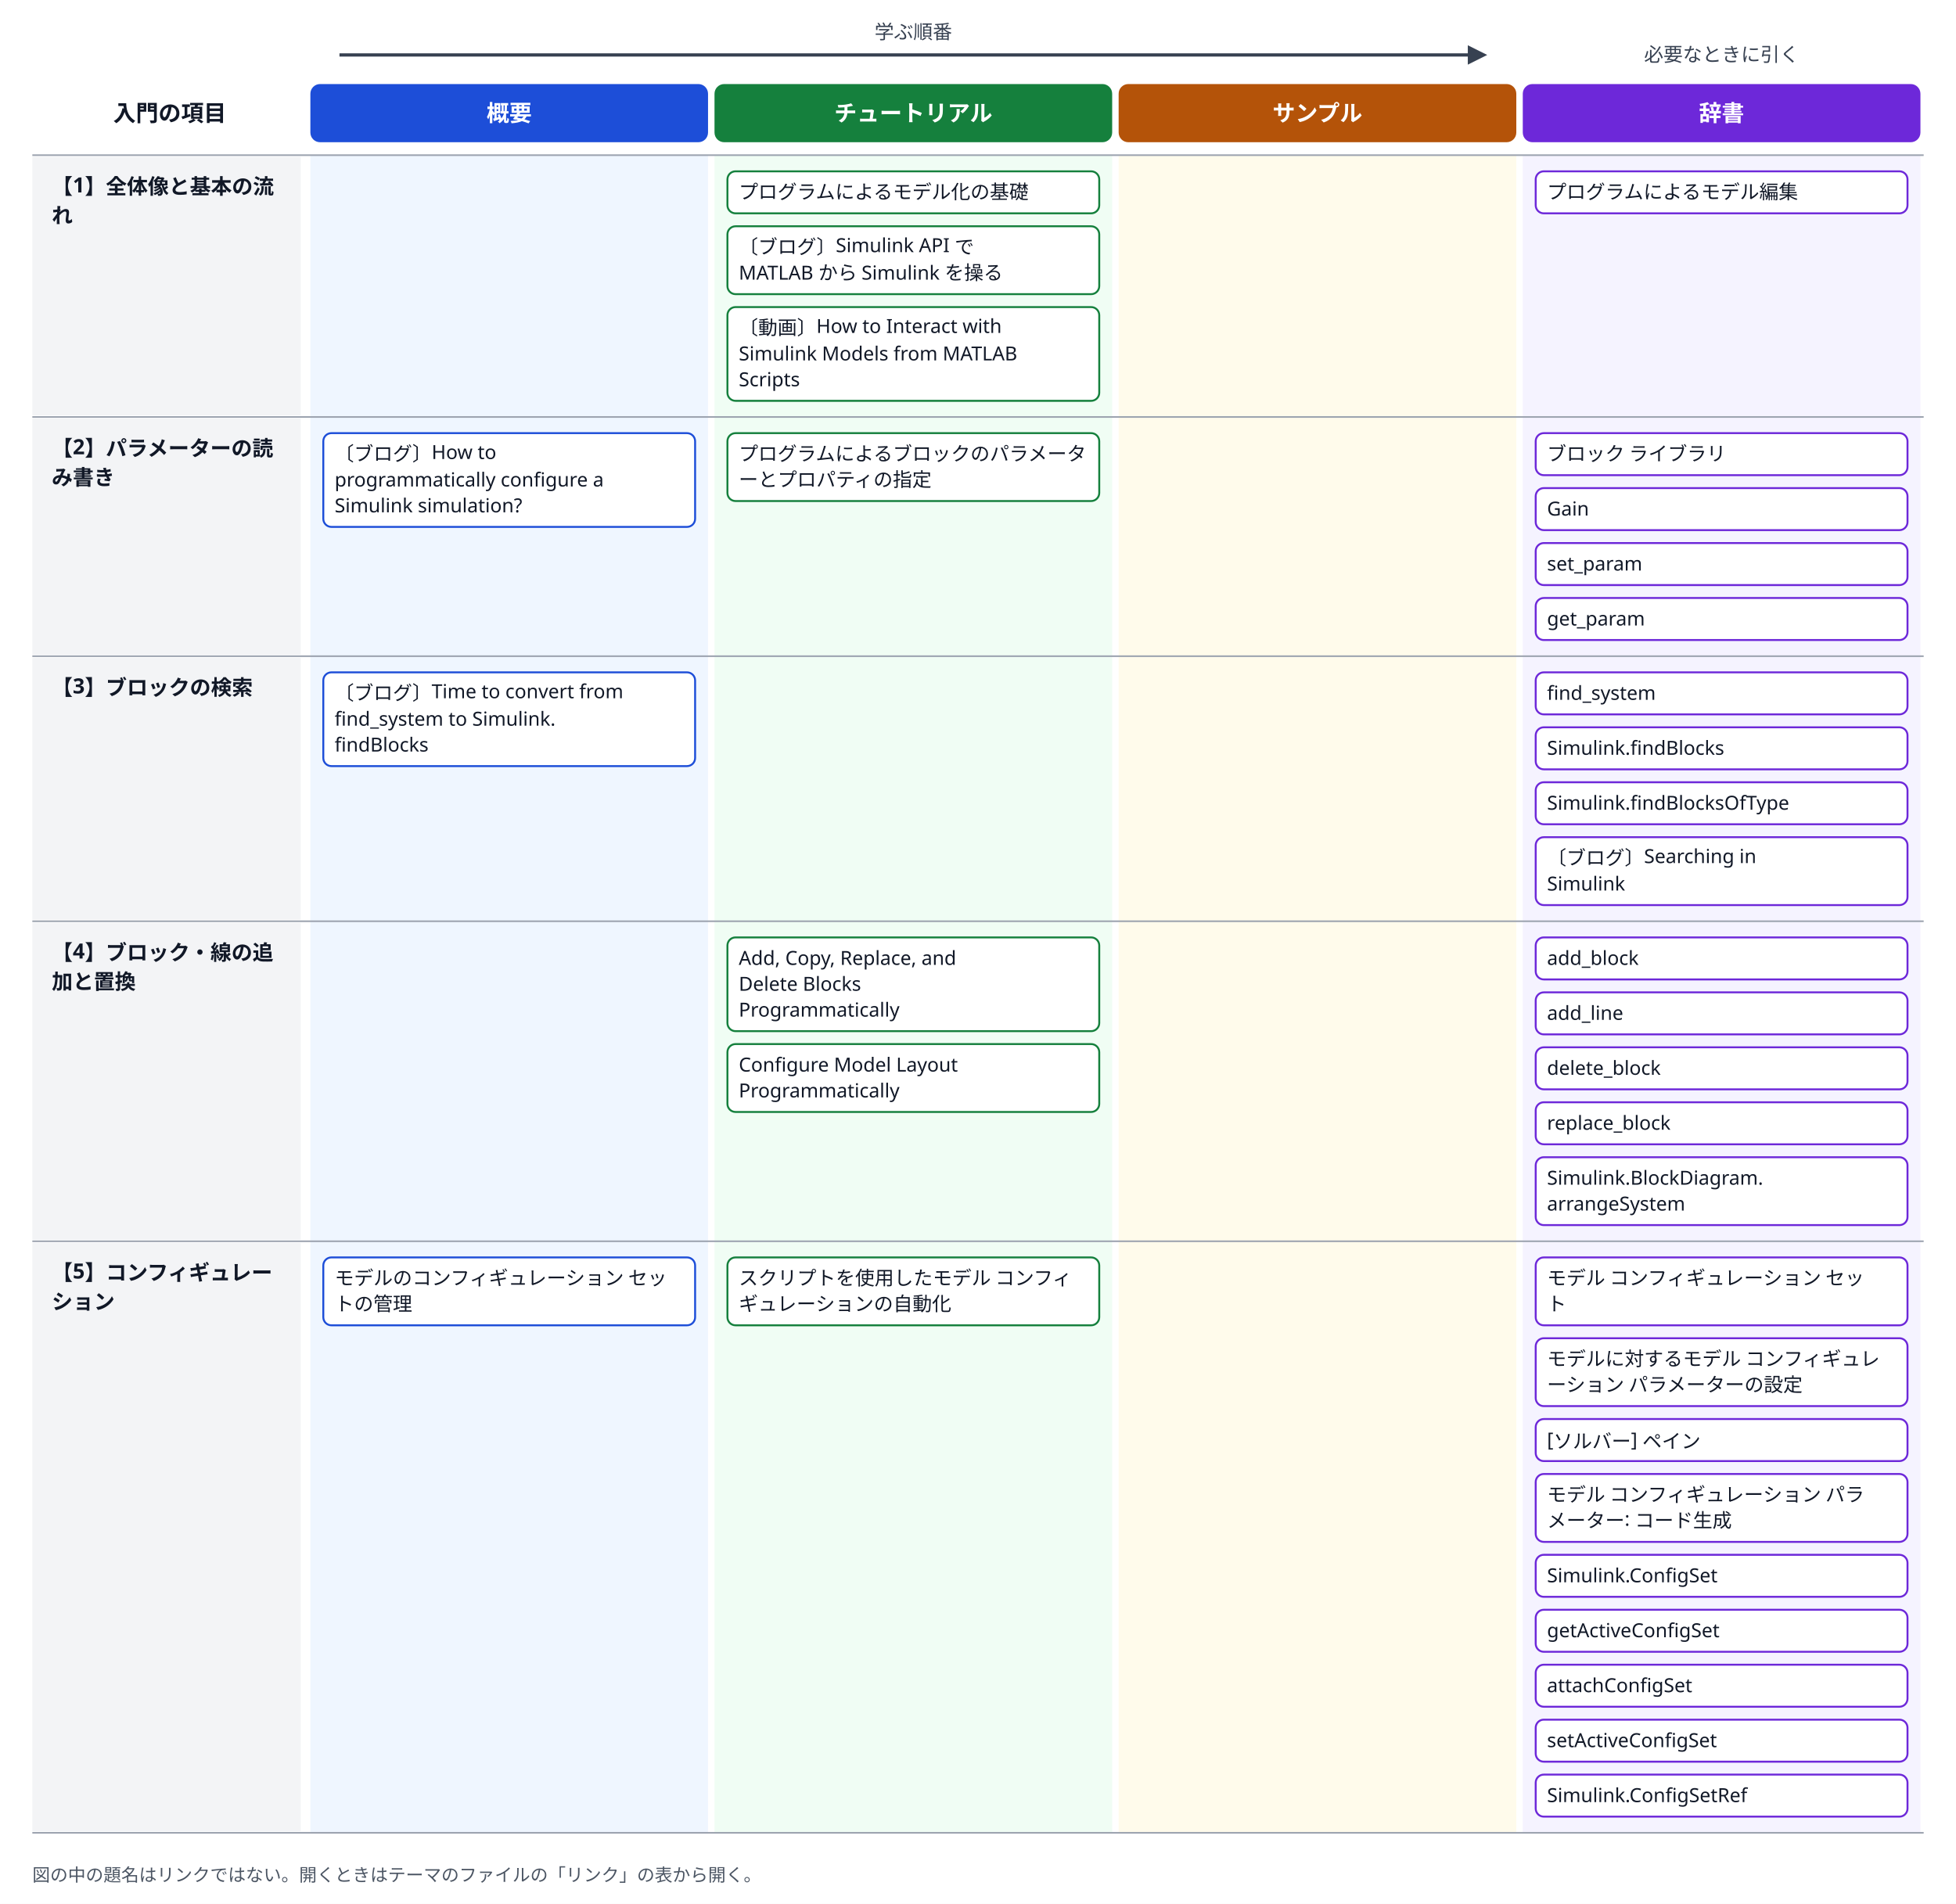
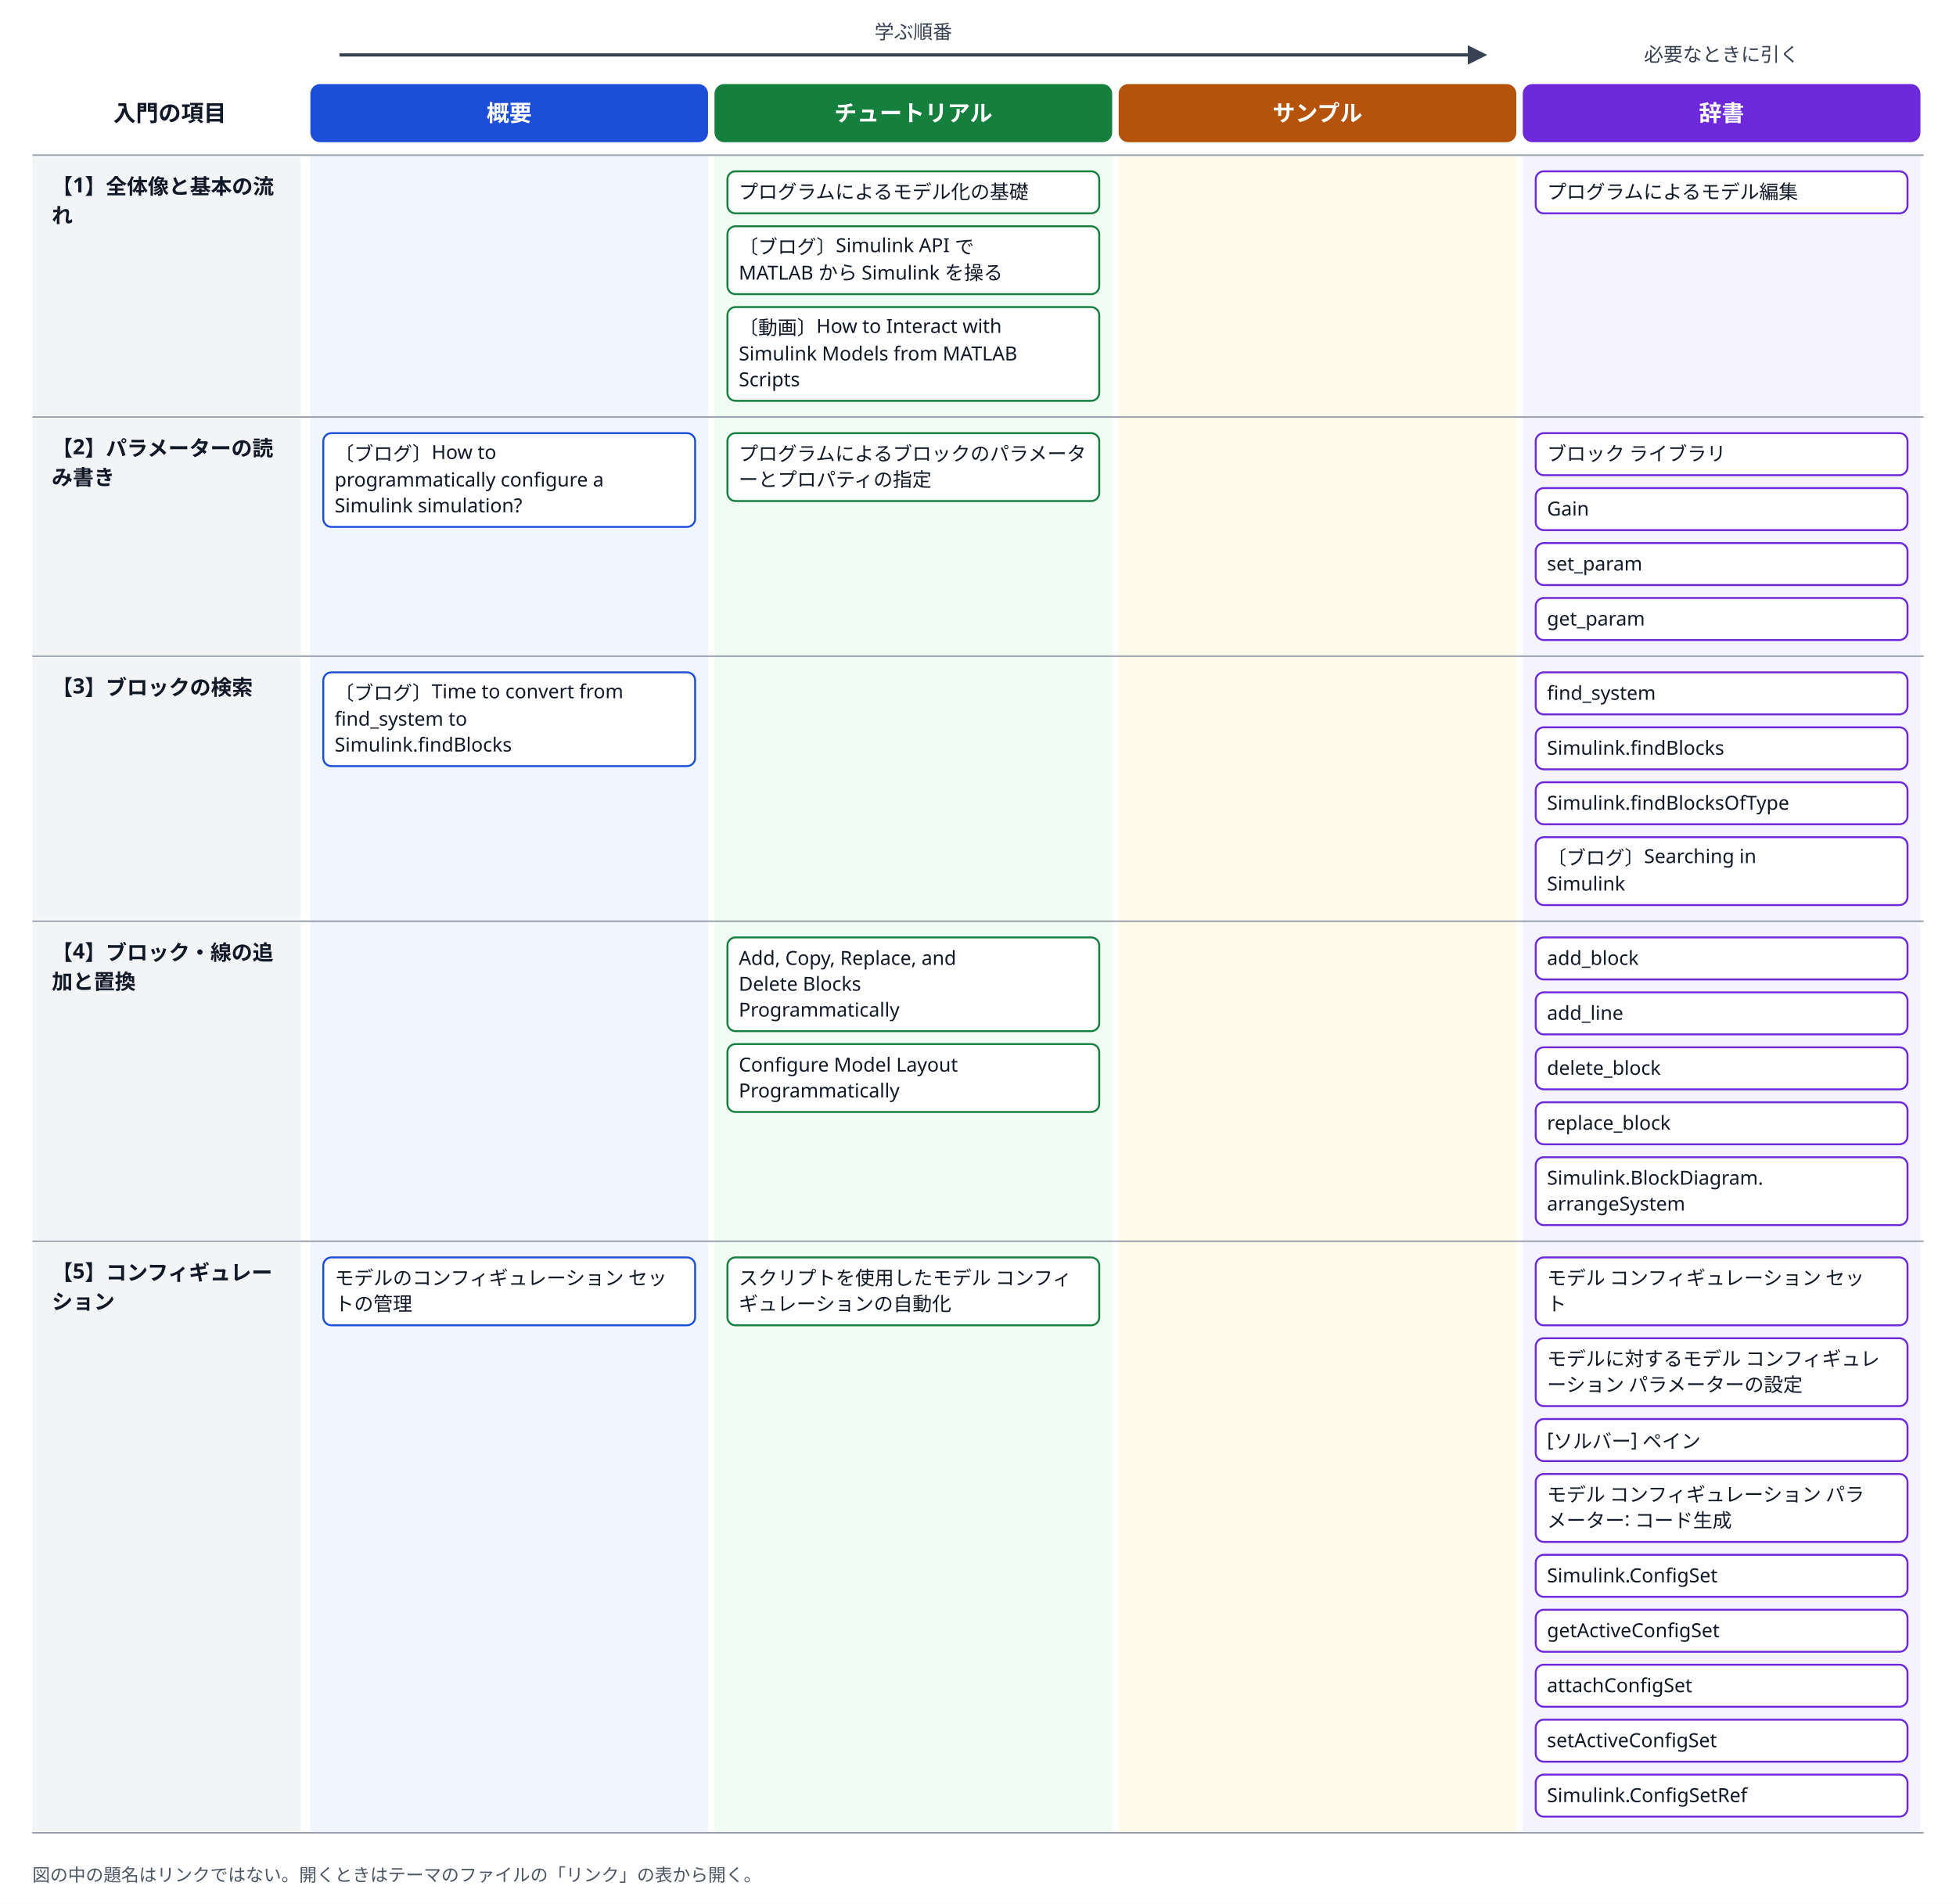
<svg xmlns="http://www.w3.org/2000/svg" viewBox="0 0 1210 1178" width="1210" height="1178" font-family="'Noto Sans JP','Hiragino Sans','Yu Gothic','Meiryo',sans-serif">
  <rect x="0" y="0" width="1210" height="1178" fill="#ffffff" />
  <rect x="192" y="96" width="246" height="1038" fill="#eff6ff" />
  <rect x="192" y="52" width="246" height="36" rx="6" fill="#1d4ed8" />
  <rect x="442" y="96" width="246" height="1038" fill="#f0fdf4" />
  <rect x="442" y="52" width="246" height="36" rx="6" fill="#15803d" />
  <rect x="692" y="96" width="246" height="1038" fill="#fffbeb" />
  <rect x="692" y="52" width="246" height="36" rx="6" fill="#b45309" />
  <rect x="942" y="96" width="246" height="1038" fill="#f5f3ff" />
  <rect x="942" y="52" width="246" height="36" rx="6" fill="#6d28d9" />
  <line x1="210" y1="34" x2="910" y2="34" stroke="#374151" stroke-width="2" />
  <polygon points="920,34 908,28 908,40" fill="#374151" />
  <line x1="20" y1="96" x2="1190" y2="96" stroke="#9ca3af" stroke-width="1" />
  <rect x="20" y="97" width="166" height="160" fill="#f3f4f6" />
  <line x1="20" y1="258" x2="1190" y2="258" stroke="#9ca3af" stroke-width="1" />
  <rect x="20" y="259" width="166" height="146" fill="#f3f4f6" />
  <line x1="20" y1="406" x2="1190" y2="406" stroke="#9ca3af" stroke-width="1" />
  <rect x="20" y="407" width="166" height="162" fill="#f3f4f6" />
  <line x1="20" y1="570" x2="1190" y2="570" stroke="#9ca3af" stroke-width="1" />
  <rect x="20" y="571" width="166" height="196" fill="#f3f4f6" />
  <line x1="20" y1="768" x2="1190" y2="768" stroke="#9ca3af" stroke-width="1" />
  <rect x="20" y="769" width="166" height="364" fill="#f3f4f6" />
  <line x1="20" y1="1134" x2="1190" y2="1134" stroke="#9ca3af" stroke-width="1" />
  <rect x="450" y="106" width="230" height="26" rx="5" fill="#ffffff" stroke="#15803d" stroke-width="1.2" />
  <rect x="450" y="140" width="230" height="42" rx="5" fill="#ffffff" stroke="#15803d" stroke-width="1.2" />
  <rect x="450" y="190" width="230" height="58" rx="5" fill="#ffffff" stroke="#15803d" stroke-width="1.2" />
  <rect x="950" y="106" width="230" height="26" rx="5" fill="#ffffff" stroke="#6d28d9" stroke-width="1.2" />
  <rect x="200" y="268" width="230" height="58" rx="5" fill="#ffffff" stroke="#1d4ed8" stroke-width="1.2" />
  <rect x="450" y="268" width="230" height="42" rx="5" fill="#ffffff" stroke="#15803d" stroke-width="1.2" />
  <rect x="950" y="268" width="230" height="26" rx="5" fill="#ffffff" stroke="#6d28d9" stroke-width="1.2" />
  <rect x="950" y="302" width="230" height="26" rx="5" fill="#ffffff" stroke="#6d28d9" stroke-width="1.2" />
  <rect x="950" y="336" width="230" height="26" rx="5" fill="#ffffff" stroke="#6d28d9" stroke-width="1.2" />
  <rect x="950" y="370" width="230" height="26" rx="5" fill="#ffffff" stroke="#6d28d9" stroke-width="1.2" />
  <rect x="200" y="416" width="230" height="58" rx="5" fill="#ffffff" stroke="#1d4ed8" stroke-width="1.2" />
  <rect x="950" y="416" width="230" height="26" rx="5" fill="#ffffff" stroke="#6d28d9" stroke-width="1.2" />
  <rect x="950" y="450" width="230" height="26" rx="5" fill="#ffffff" stroke="#6d28d9" stroke-width="1.2" />
  <rect x="950" y="484" width="230" height="26" rx="5" fill="#ffffff" stroke="#6d28d9" stroke-width="1.2" />
  <rect x="950" y="518" width="230" height="42" rx="5" fill="#ffffff" stroke="#6d28d9" stroke-width="1.2" />
  <rect x="450" y="580" width="230" height="58" rx="5" fill="#ffffff" stroke="#15803d" stroke-width="1.2" />
  <rect x="450" y="646" width="230" height="42" rx="5" fill="#ffffff" stroke="#15803d" stroke-width="1.2" />
  <rect x="950" y="580" width="230" height="26" rx="5" fill="#ffffff" stroke="#6d28d9" stroke-width="1.2" />
  <rect x="950" y="614" width="230" height="26" rx="5" fill="#ffffff" stroke="#6d28d9" stroke-width="1.2" />
  <rect x="950" y="648" width="230" height="26" rx="5" fill="#ffffff" stroke="#6d28d9" stroke-width="1.2" />
  <rect x="950" y="682" width="230" height="26" rx="5" fill="#ffffff" stroke="#6d28d9" stroke-width="1.2" />
  <rect x="950" y="716" width="230" height="42" rx="5" fill="#ffffff" stroke="#6d28d9" stroke-width="1.2" />
  <rect x="200" y="778" width="230" height="42" rx="5" fill="#ffffff" stroke="#1d4ed8" stroke-width="1.2" />
  <rect x="450" y="778" width="230" height="42" rx="5" fill="#ffffff" stroke="#15803d" stroke-width="1.2" />
  <rect x="950" y="778" width="230" height="42" rx="5" fill="#ffffff" stroke="#6d28d9" stroke-width="1.2" />
  <rect x="950" y="828" width="230" height="42" rx="5" fill="#ffffff" stroke="#6d28d9" stroke-width="1.2" />
  <rect x="950" y="878" width="230" height="26" rx="5" fill="#ffffff" stroke="#6d28d9" stroke-width="1.2" />
  <rect x="950" y="912" width="230" height="42" rx="5" fill="#ffffff" stroke="#6d28d9" stroke-width="1.2" />
  <rect x="950" y="962" width="230" height="26" rx="5" fill="#ffffff" stroke="#6d28d9" stroke-width="1.2" />
  <rect x="950" y="996" width="230" height="26" rx="5" fill="#ffffff" stroke="#6d28d9" stroke-width="1.2" />
  <rect x="950" y="1030" width="230" height="26" rx="5" fill="#ffffff" stroke="#6d28d9" stroke-width="1.2" />
  <rect x="950" y="1064" width="230" height="26" rx="5" fill="#ffffff" stroke="#6d28d9" stroke-width="1.2" />
  <rect x="950" y="1098" width="230" height="26" rx="5" fill="#ffffff" stroke="#6d28d9" stroke-width="1.2" />
  <text x="315.0" y="75.0" font-size="14" fill="#ffffff" text-anchor="middle" font-weight="bold">概要</text>
  <text x="565.0" y="75.0" font-size="14" fill="#ffffff" text-anchor="middle" font-weight="bold">チュートリアル</text>
  <text x="815.0" y="75.0" font-size="14" fill="#ffffff" text-anchor="middle" font-weight="bold">サンプル</text>
  <text x="1065.0" y="75.0" font-size="14" fill="#ffffff" text-anchor="middle" font-weight="bold">辞書</text>
  <text x="565.0" y="24.0" font-size="12" fill="#374151" text-anchor="middle" font-weight="normal">学ぶ順番</text>
  <text x="1065.0" y="38.0" font-size="12" fill="#374151" text-anchor="middle" font-weight="normal">必要なときに引く</text>
  <text x="105.0" y="75.0" font-size="14" fill="#111827" text-anchor="middle" font-weight="bold">入門の項目</text>
  <text x="32.0" y="120.0" font-size="13" fill="#111827" text-anchor="start" font-weight="bold">【1】全体像と基本の流</text>
  <text x="32.0" y="138.0" font-size="13" fill="#111827" text-anchor="start" font-weight="bold">れ</text>
  <text x="32.0" y="282.0" font-size="13" fill="#111827" text-anchor="start" font-weight="bold">【2】パラメーターの読</text>
  <text x="32.0" y="300.0" font-size="13" fill="#111827" text-anchor="start" font-weight="bold">み書き</text>
  <text x="32.0" y="430.0" font-size="13" fill="#111827" text-anchor="start" font-weight="bold">【3】ブロックの検索</text>
  <text x="32.0" y="594.0" font-size="13" fill="#111827" text-anchor="start" font-weight="bold">【4】ブロック・線の追</text>
  <text x="32.0" y="612.0" font-size="13" fill="#111827" text-anchor="start" font-weight="bold">加と置換</text>
  <text x="32.0" y="792.0" font-size="13" fill="#111827" text-anchor="start" font-weight="bold">【5】コンフィギュレー</text>
  <text x="32.0" y="810.0" font-size="13" fill="#111827" text-anchor="start" font-weight="bold">ション</text>
  <text x="457.0" y="123.0" font-size="12" fill="#111827" text-anchor="start" font-weight="normal">プログラムによるモデル化の基礎</text>
  <text x="457.0" y="157.0" font-size="12" fill="#111827" text-anchor="start" font-weight="normal">〔ブログ〕Simulink API で</text>
  <text x="457.0" y="173.0" font-size="12" fill="#111827" text-anchor="start" font-weight="normal">MATLAB から Simulink を操る</text>
  <text x="457.0" y="207.0" font-size="12" fill="#111827" text-anchor="start" font-weight="normal">〔動画〕How to Interact with</text>
  <text x="457.0" y="223.0" font-size="12" fill="#111827" text-anchor="start" font-weight="normal">Simulink Models from MATLAB</text>
  <text x="457.0" y="239.0" font-size="12" fill="#111827" text-anchor="start" font-weight="normal">Scripts</text>
  <text x="957.0" y="123.0" font-size="12" fill="#111827" text-anchor="start" font-weight="normal">プログラムによるモデル編集</text>
  <text x="207.0" y="285.0" font-size="12" fill="#111827" text-anchor="start" font-weight="normal">〔ブログ〕How to</text>
  <text x="207.0" y="301.0" font-size="12" fill="#111827" text-anchor="start" font-weight="normal">programmatically configure a</text>
  <text x="207.0" y="317.0" font-size="12" fill="#111827" text-anchor="start" font-weight="normal">Simulink simulation?</text>
  <text x="457.0" y="285.0" font-size="12" fill="#111827" text-anchor="start" font-weight="normal">プログラムによるブロックのパラメータ</text>
  <text x="457.0" y="301.0" font-size="12" fill="#111827" text-anchor="start" font-weight="normal">ーとプロパティの指定</text>
  <text x="957.0" y="285.0" font-size="12" fill="#111827" text-anchor="start" font-weight="normal">ブロック ライブラリ</text>
  <text x="957.0" y="319.0" font-size="12" fill="#111827" text-anchor="start" font-weight="normal">Gain</text>
  <text x="957.0" y="353.0" font-size="12" fill="#111827" text-anchor="start" font-weight="normal">set_param</text>
  <text x="957.0" y="387.0" font-size="12" fill="#111827" text-anchor="start" font-weight="normal">get_param</text>
  <text x="207.0" y="433.0" font-size="12" fill="#111827" text-anchor="start" font-weight="normal">〔ブログ〕Time to convert from</text>
-   <text x="207.0" y="449.0" font-size="12" fill="#111827" text-anchor="start" font-weight="normal">find_system to Simulink.</text>
-   <text x="207.0" y="465.0" font-size="12" fill="#111827" text-anchor="start" font-weight="normal">findBlocks</text>
+   <text x="207.0" y="449.0" font-size="12" fill="#111827" text-anchor="start" font-weight="normal">find_system to</text>
+   <text x="207.0" y="465.0" font-size="12" fill="#111827" text-anchor="start" font-weight="normal">Simulink.findBlocks</text>
  <text x="957.0" y="433.0" font-size="12" fill="#111827" text-anchor="start" font-weight="normal">find_system</text>
  <text x="957.0" y="467.0" font-size="12" fill="#111827" text-anchor="start" font-weight="normal">Simulink.findBlocks</text>
  <text x="957.0" y="501.0" font-size="12" fill="#111827" text-anchor="start" font-weight="normal">Simulink.findBlocksOfType</text>
  <text x="957.0" y="535.0" font-size="12" fill="#111827" text-anchor="start" font-weight="normal">〔ブログ〕Searching in</text>
  <text x="957.0" y="551.0" font-size="12" fill="#111827" text-anchor="start" font-weight="normal">Simulink</text>
  <text x="457.0" y="597.0" font-size="12" fill="#111827" text-anchor="start" font-weight="normal">Add, Copy, Replace, and</text>
  <text x="457.0" y="613.0" font-size="12" fill="#111827" text-anchor="start" font-weight="normal">Delete Blocks</text>
  <text x="457.0" y="629.0" font-size="12" fill="#111827" text-anchor="start" font-weight="normal">Programmatically</text>
  <text x="457.0" y="663.0" font-size="12" fill="#111827" text-anchor="start" font-weight="normal">Configure Model Layout</text>
  <text x="457.0" y="679.0" font-size="12" fill="#111827" text-anchor="start" font-weight="normal">Programmatically</text>
  <text x="957.0" y="597.0" font-size="12" fill="#111827" text-anchor="start" font-weight="normal">add_block</text>
  <text x="957.0" y="631.0" font-size="12" fill="#111827" text-anchor="start" font-weight="normal">add_line</text>
  <text x="957.0" y="665.0" font-size="12" fill="#111827" text-anchor="start" font-weight="normal">delete_block</text>
  <text x="957.0" y="699.0" font-size="12" fill="#111827" text-anchor="start" font-weight="normal">replace_block</text>
  <text x="957.0" y="733.0" font-size="12" fill="#111827" text-anchor="start" font-weight="normal">Simulink.BlockDiagram.</text>
  <text x="957.0" y="749.0" font-size="12" fill="#111827" text-anchor="start" font-weight="normal">arrangeSystem</text>
  <text x="207.0" y="795.0" font-size="12" fill="#111827" text-anchor="start" font-weight="normal">モデルのコンフィギュレーション セッ</text>
  <text x="207.0" y="811.0" font-size="12" fill="#111827" text-anchor="start" font-weight="normal">トの管理</text>
  <text x="457.0" y="795.0" font-size="12" fill="#111827" text-anchor="start" font-weight="normal">スクリプトを使用したモデル コンフィ</text>
  <text x="457.0" y="811.0" font-size="12" fill="#111827" text-anchor="start" font-weight="normal">ギュレーションの自動化</text>
  <text x="957.0" y="795.0" font-size="12" fill="#111827" text-anchor="start" font-weight="normal">モデル コンフィギュレーション セッ</text>
  <text x="957.0" y="811.0" font-size="12" fill="#111827" text-anchor="start" font-weight="normal">ト</text>
  <text x="957.0" y="845.0" font-size="12" fill="#111827" text-anchor="start" font-weight="normal">モデルに対するモデル コンフィギュレ</text>
  <text x="957.0" y="861.0" font-size="12" fill="#111827" text-anchor="start" font-weight="normal">ーション パラメーターの設定</text>
  <text x="957.0" y="895.0" font-size="12" fill="#111827" text-anchor="start" font-weight="normal">[ソルバー] ペイン</text>
  <text x="957.0" y="929.0" font-size="12" fill="#111827" text-anchor="start" font-weight="normal">モデル コンフィギュレーション パラ</text>
  <text x="957.0" y="945.0" font-size="12" fill="#111827" text-anchor="start" font-weight="normal">メーター: コード生成</text>
  <text x="957.0" y="979.0" font-size="12" fill="#111827" text-anchor="start" font-weight="normal">Simulink.ConfigSet</text>
  <text x="957.0" y="1013.0" font-size="12" fill="#111827" text-anchor="start" font-weight="normal">getActiveConfigSet</text>
  <text x="957.0" y="1047.0" font-size="12" fill="#111827" text-anchor="start" font-weight="normal">attachConfigSet</text>
  <text x="957.0" y="1081.0" font-size="12" fill="#111827" text-anchor="start" font-weight="normal">setActiveConfigSet</text>
  <text x="957.0" y="1115.0" font-size="12" fill="#111827" text-anchor="start" font-weight="normal">Simulink.ConfigSetRef</text>
  <text x="20.0" y="1164.0" font-size="11" fill="#4b5563" text-anchor="start" font-weight="normal">図の中の題名はリンクではない。開くときはテーマのファイルの「リンク」の表から開く。</text>
</svg>
